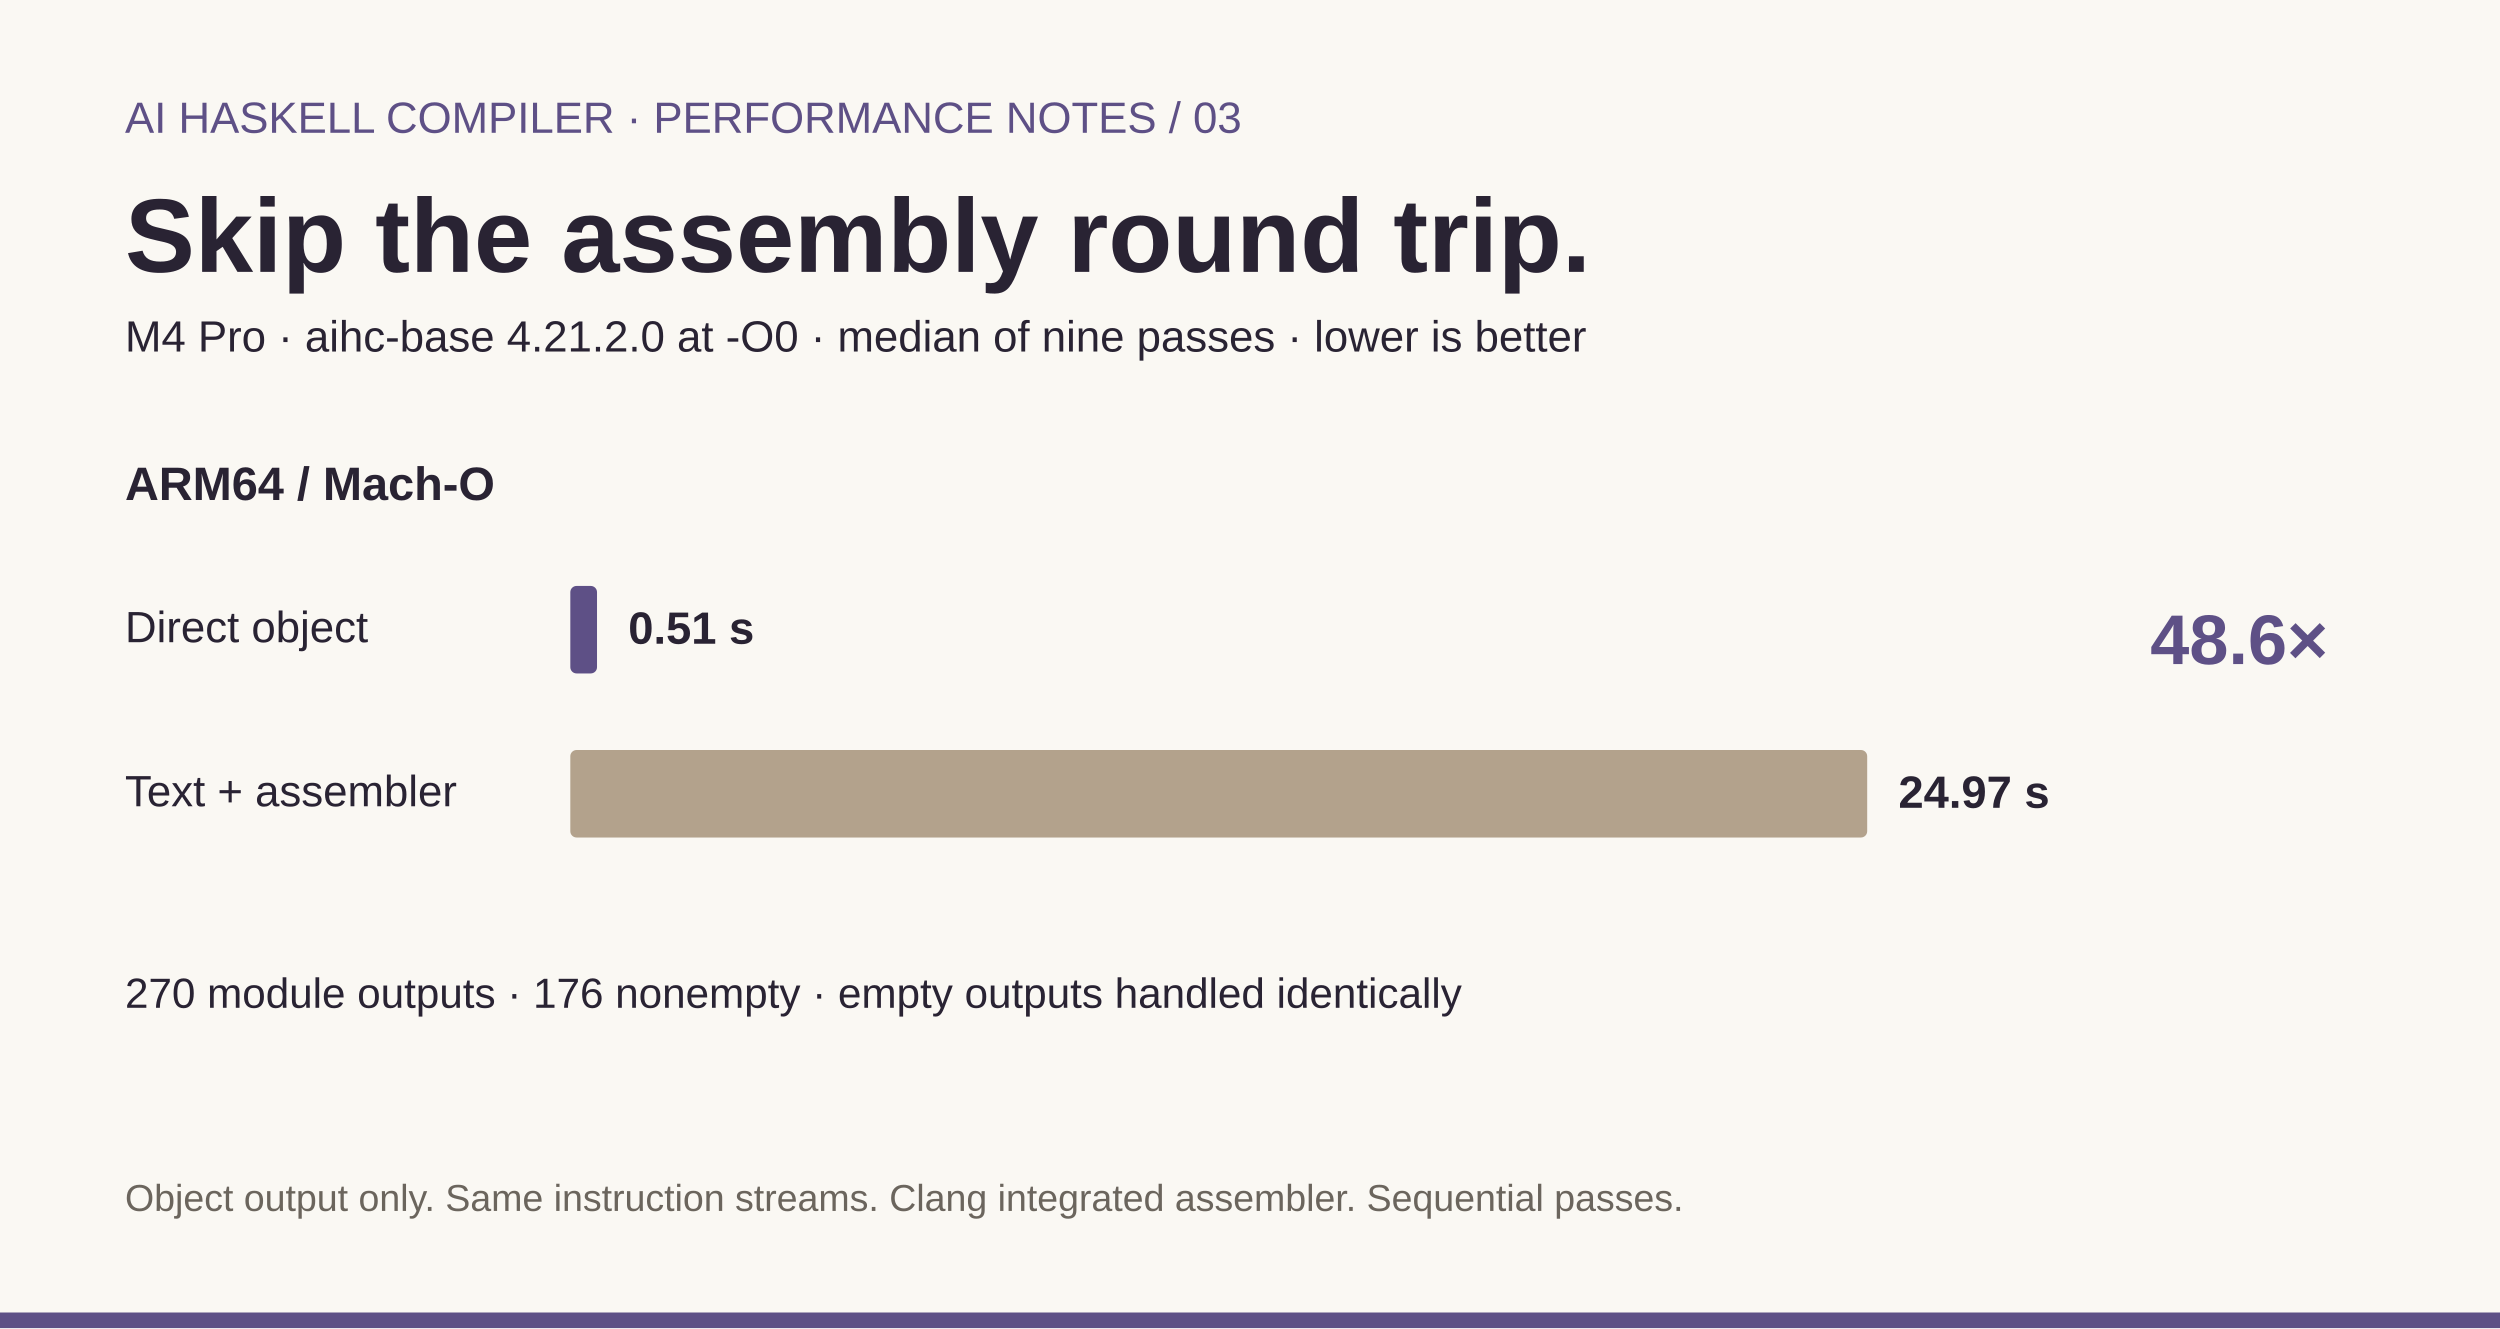
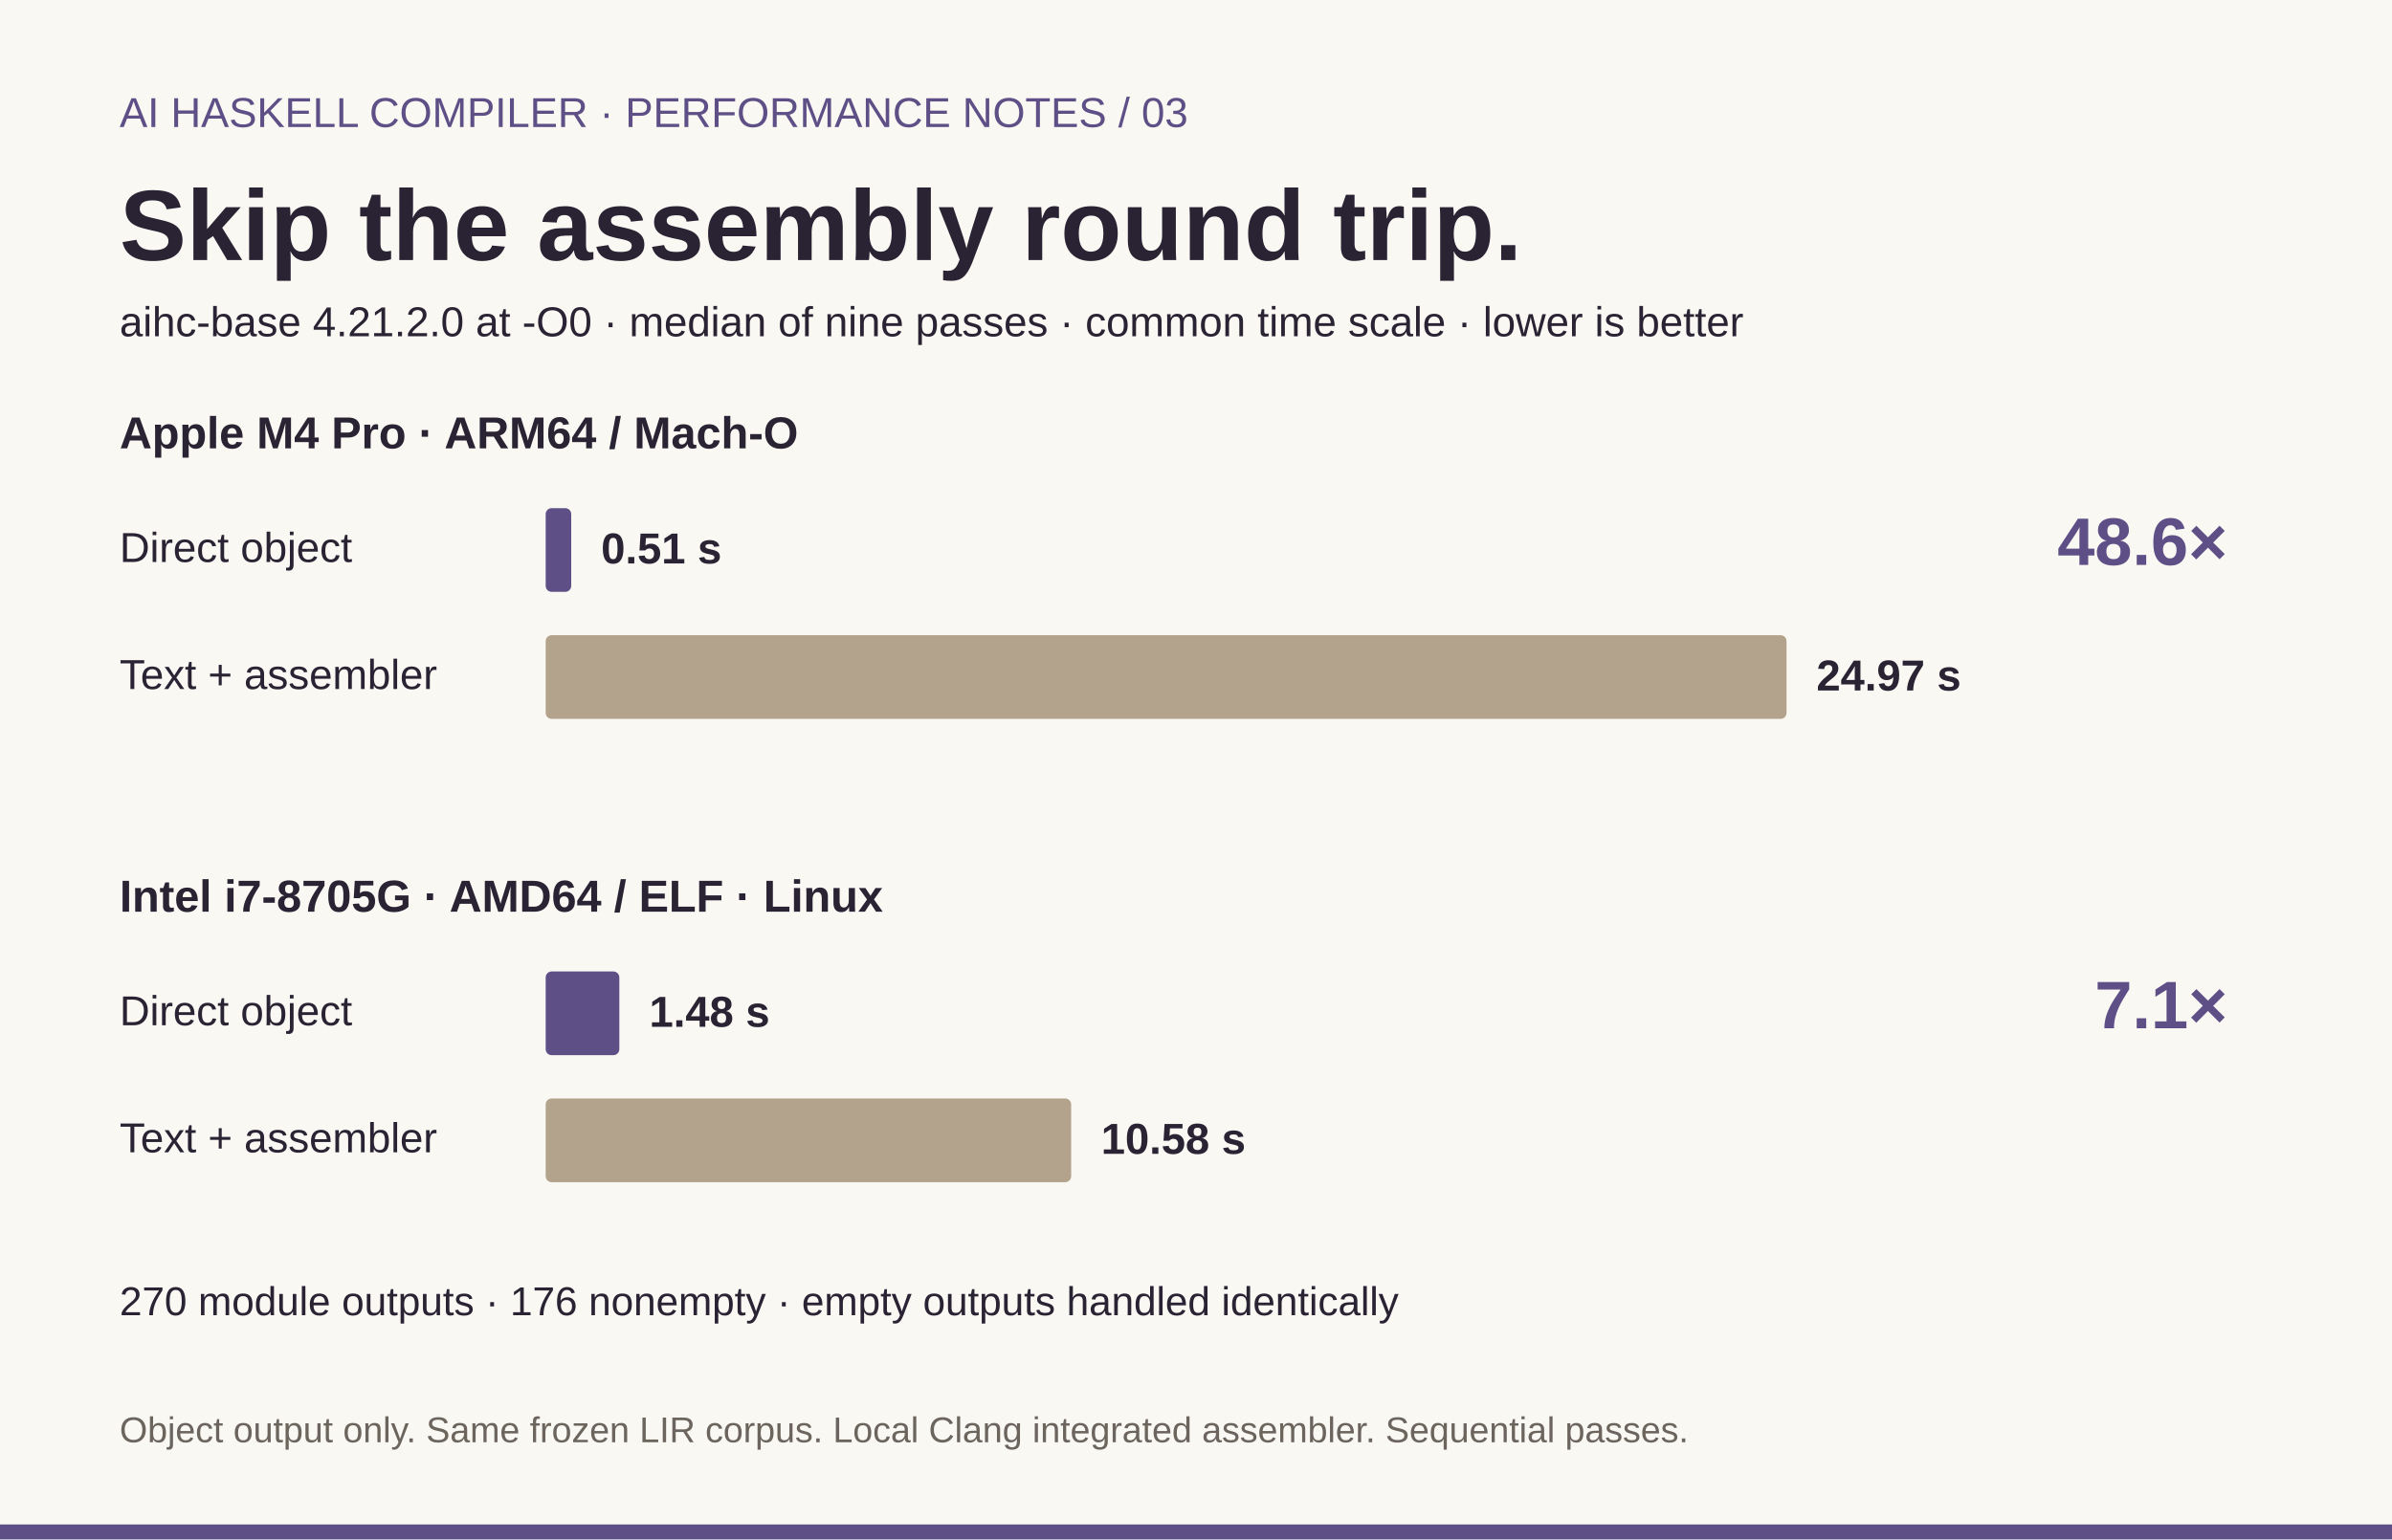
- <svg xmlns="http://www.w3.org/2000/svg" width="1600" height="850" viewBox="0 0 1600 850">
-   <rect width="1600" height="850" fill="#faf8f3" />
-   <rect y="840" width="1600" height="10" fill="#5e5086" />
+ <svg xmlns="http://www.w3.org/2000/svg" width="1600" height="1030" viewBox="0 0 1600 1030">
+   <rect width="1600" height="1030" fill="#faf8f3" />
+   <rect y="1020" width="1600" height="10" fill="#5e5086" />
  <g font-family="Arial,sans-serif" fill="#292333">
    <text x="80" y="85" font-size="28" fill="#5e5086">AI HASKELL COMPILER · PERFORMANCE NOTES / 03</text>
    <text x="80" y="174" font-size="67" font-weight="700">Skip the assembly round trip.</text>
-     <text x="80" y="225" font-size="28">M4 Pro · aihc-base 4.21.2.0 at -O0 · median of nine passes · lower is better</text>
-     <text x="80" y="320" font-size="30" font-weight="700">ARM64 / Mach-O</text>
-     <text x="80" y="411" font-size="28">Direct object</text>
-     <rect x="365" y="375" width="17.092" height="56" rx="4" fill="#5e5086" />
-     <text x="402.092" y="412" font-size="29" font-weight="600">0.51 s</text>
-     <text x="80" y="516" font-size="28">Text + assembler</text>
-     <rect x="365" y="480" width="830" height="56" rx="4" fill="#b3a28c" />
-     <text x="1215" y="517" font-size="29" font-weight="600">24.97 s</text>
-     <text x="1490" y="425" text-anchor="end" font-size="45" font-weight="700" fill="#5e5086">48.6×</text>
-     <text x="80" y="645" font-size="27">270 module outputs · 176 nonempty · empty outputs handled identically</text>
-     <text x="80" y="775" font-size="24" fill="#6b655d">Object output only. Same instruction streams. Clang integrated assembler. Sequential passes.</text>
+     <text x="80" y="225" font-size="28">aihc-base 4.21.2.0 at -O0 · median of nine passes · common time scale · lower is better</text>
+     <text x="80" y="300" font-size="30" font-weight="700">Apple M4 Pro · ARM64 / Mach-O</text>
+     <text x="80" y="376" font-size="28">Direct object</text>
+     <rect x="365" y="340" width="17.092" height="56" rx="4" fill="#5e5086" />
+     <text x="402.092" y="377" font-size="29" font-weight="600">0.51 s</text>
+     <text x="80" y="461" font-size="28">Text + assembler</text>
+     <rect x="365" y="425" width="830" height="56" rx="4" fill="#b3a28c" />
+     <text x="1215" y="462" font-size="29" font-weight="600">24.97 s</text>
+     <text x="1490" y="378" text-anchor="end" font-size="45" font-weight="700" fill="#5e5086">48.6×</text>
+     <text x="80" y="610" font-size="30" font-weight="700">Intel i7-8705G · AMD64 / ELF · Linux</text>
+     <text x="80" y="686" font-size="28">Direct object</text>
+     <rect x="365" y="650" width="49.274" height="56" rx="4" fill="#5e5086" />
+     <text x="434.274" y="687" font-size="29" font-weight="600">1.48 s</text>
+     <text x="80" y="771" font-size="28">Text + assembler</text>
+     <rect x="365" y="735" width="351.496" height="56" rx="4" fill="#b3a28c" />
+     <text x="736.496" y="772" font-size="29" font-weight="600">10.58 s</text>
+     <text x="1490" y="688" text-anchor="end" font-size="45" font-weight="700" fill="#5e5086">7.1×</text>
+     <text x="80" y="880" font-size="27">270 module outputs · 176 nonempty · empty outputs handled identically</text>
+     <text x="80" y="965" font-size="24" fill="#6b655d">Object output only. Same frozen LIR corpus. Local Clang integrated assembler. Sequential passes.</text>
  </g>
</svg>
